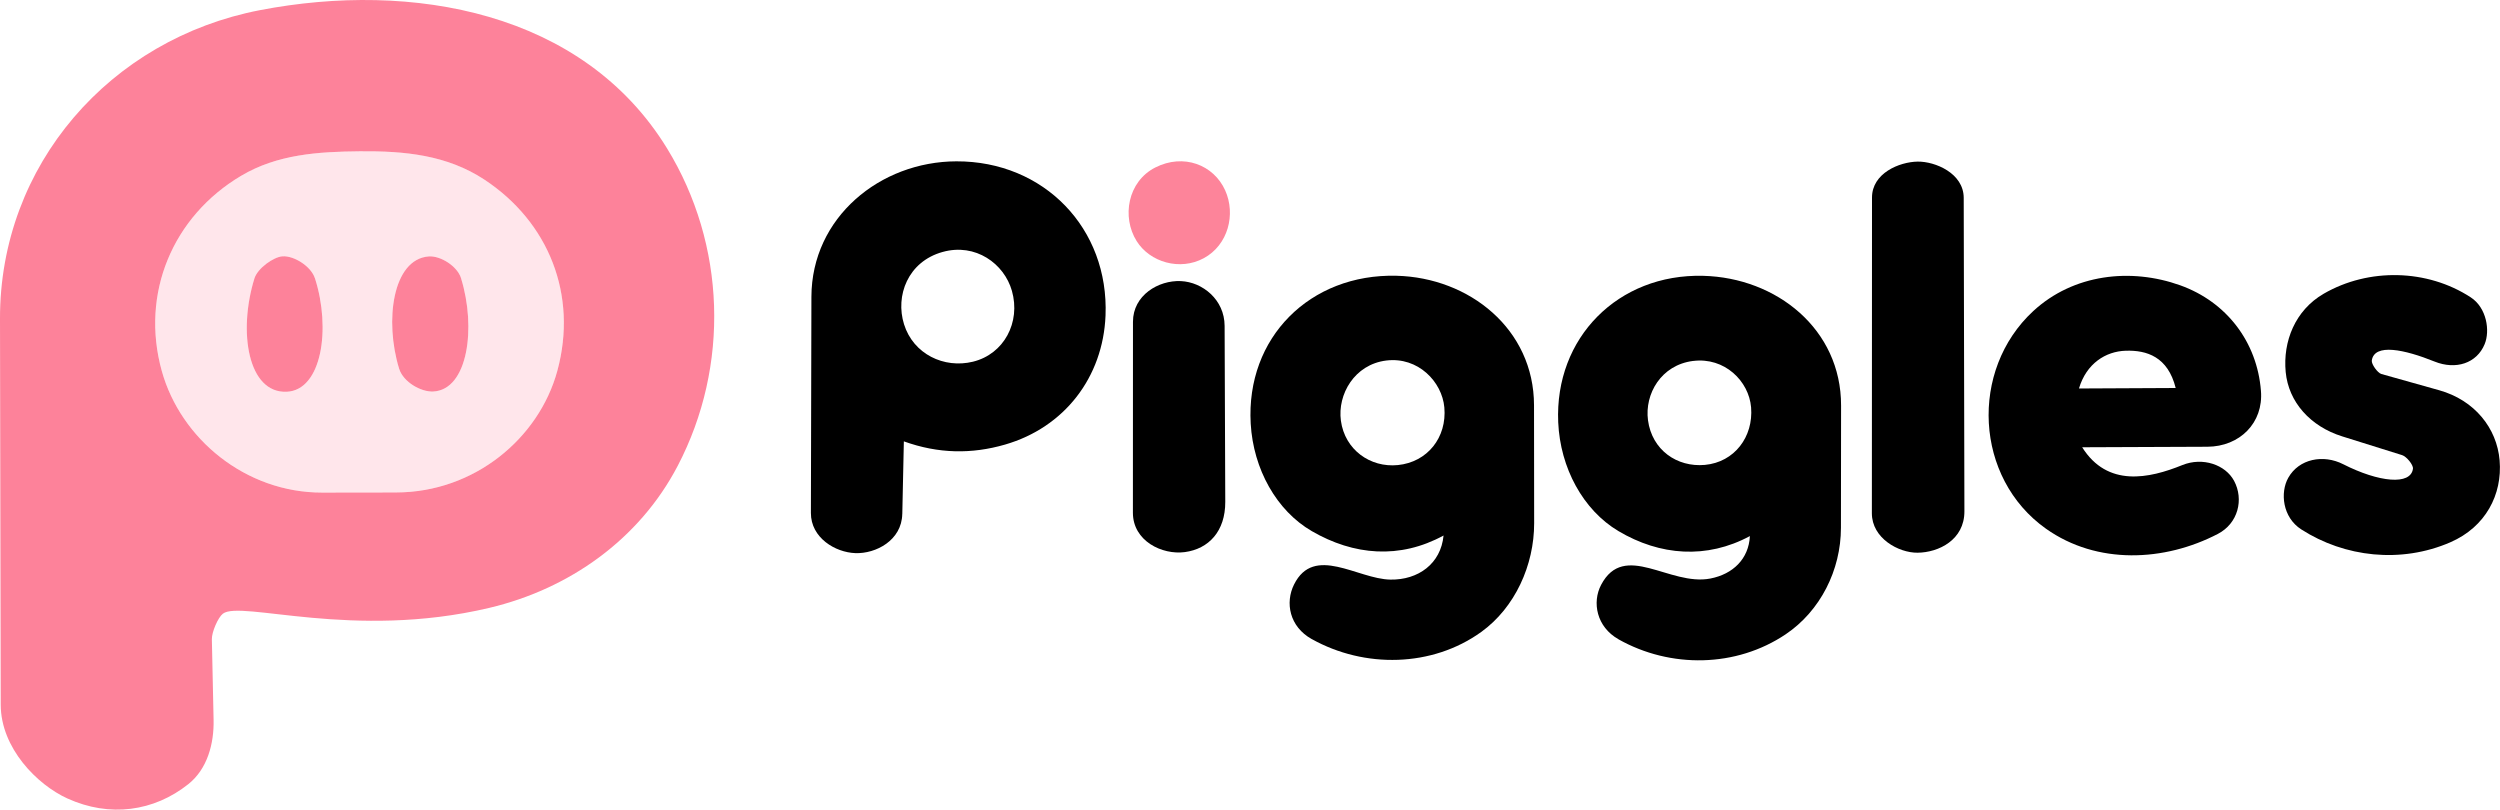
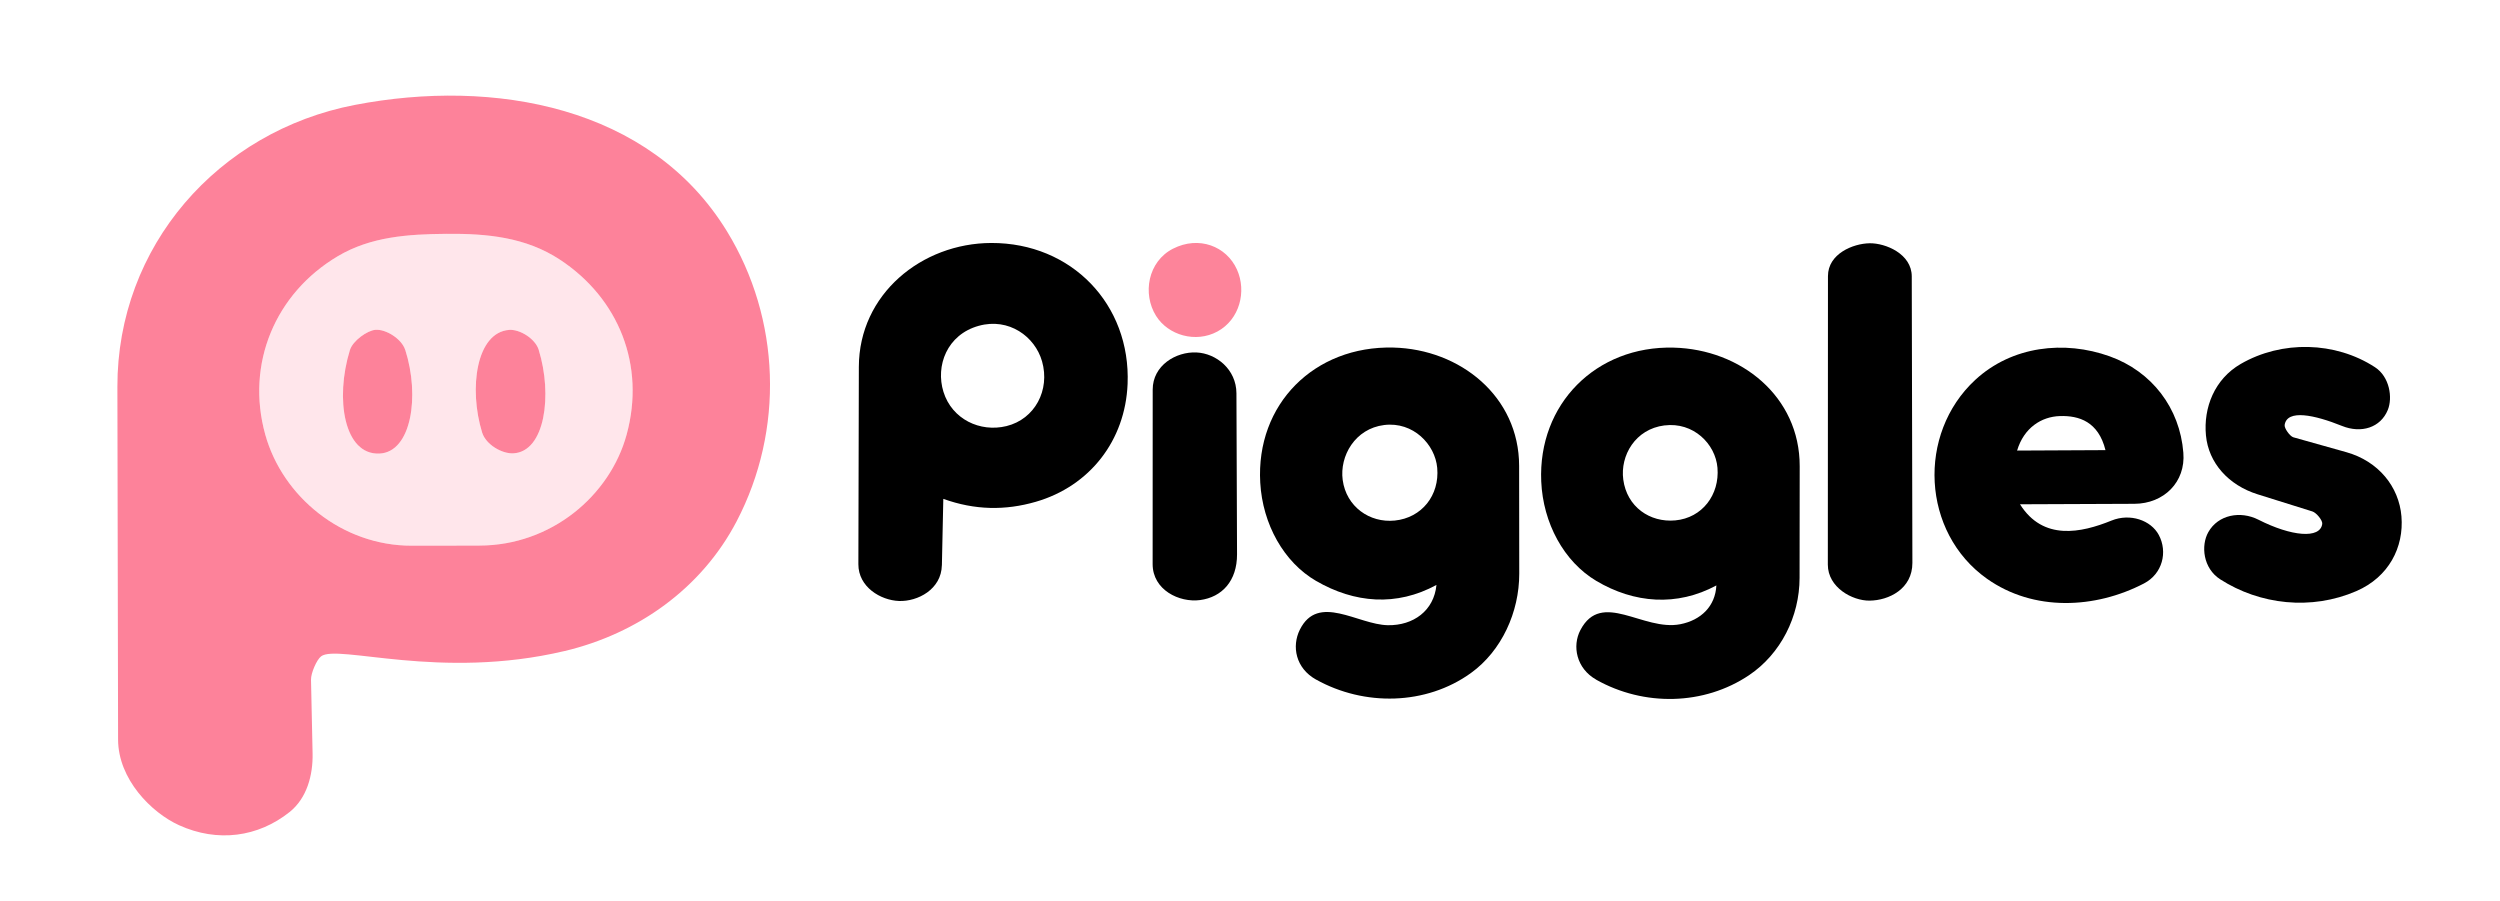
- <svg xmlns="http://www.w3.org/2000/svg" id="a" viewBox="0 0 724.29 234.55">
+ <svg xmlns="http://www.w3.org/2000/svg" id="a" viewBox="0 0 792.66 285.36">
  <defs>
    <clipPath id="c">
-       <rect width="724.29" height="234.55" style="fill:none;" />
+       <rect x="37.23" y="30.31" width="724.29" height="234.55" style="fill:none;" />
    </clipPath>
    <clipPath id="d">
-       <rect width="724.29" height="234.55" style="fill:none;" />
+       <rect x="37.23" y="30.31" width="724.29" height="234.55" style="fill:none;" />
    </clipPath>
    <clipPath id="e">
-       <rect width="724.29" height="234.55" style="fill:none;" />
+       <rect x="37.23" y="30.31" width="724.29" height="234.55" style="fill:none;" />
    </clipPath>
    <clipPath id="f">
-       <rect x="44.96" y="43.82" width="118.4" height="98.89" style="fill:none;" />
+       <rect x="82.19" y="74.13" width="118.4" height="98.89" style="fill:none;" />
    </clipPath>
  </defs>
  <g id="b">
    <g style="clip-path:url(#c);">
      <g style="clip-path:url(#d);">
        <g style="clip-path:url(#e);">
-           <path d="M380.06,185.17c-6.52-3.63-7.77-10.57-5.16-15.82,5.79-11.65,18.39-1.59,27.91-1.43,8.06.14,14.63-4.59,15.41-12.77-12.67,6.9-25.98,5.8-38.2-1.29-10.17-5.91-16.92-17.94-17.67-31.12-1.43-24.96,17.2-43.46,42.2-42.85,21.17.52,39.85,15.49,39.88,37.5l.04,34.2c.01,12.11-5.53,24.44-15.35,31.51-14.2,10.22-33.77,10.59-49.06,2.06M401.62,104.45c-9.21,1.14-14.17,9.81-13.14,17.44,1.14,8.42,8.51,13.65,16.5,12.85,8.57-.86,14.24-8,13.47-16.7-.66-7.43-7.6-14.73-16.83-13.59" />
-           <path d="M468.88,185.19c-6.33-3.57-7.68-10.69-5.01-15.75,6.72-12.75,19.86.46,31.65-1.83,6.53-1.27,11.12-5.67,11.45-12.3-12.5,6.74-26.06,5.7-38.09-1.45-10.25-6.1-16.87-18.33-17.44-31.52-1.07-24.51,17.37-43.05,41.98-42.43,21.26.53,40,15.45,39.97,37.58l-.04,35.43c-.01,12.25-5.97,24.09-16.02,30.85-14.3,9.61-33.31,9.96-48.44,1.44M490.51,104.57c-9.28,1.17-14.07,9.58-13.06,17.18,1.15,8.63,8.41,13.67,16.48,12.94,8.58-.79,14.09-8.15,13.39-16.67-.63-7.62-7.69-14.6-16.81-13.44" />
-           <path d="M261.4,148.93c-.16,7.64-7.67,11.53-13.58,11.32-5.84-.21-12.91-4.44-12.89-11.65l.15-62.59c.05-23.04,19.93-39.21,42-39.27,25.42-.07,44.24,19.46,43.21,44.7-.73,17.89-11.94,32.39-29.11,37.36-9.64,2.79-19.27,2.69-29.32-.93l-.45,21.07ZM273.11,72.99c-10.11,2.8-13.77,12.71-11.2,20.95,2.7,8.66,11.6,12.9,19.97,10.85,9.02-2.21,13.87-11.43,11.29-20.52-2.24-7.89-10.54-13.92-20.05-11.28" />
-           <path d="M603.24,129.58c7.32,11.66,19.39,9.07,29.02,5.16,5.89-2.39,12.49-.11,14.99,4.57,2.87,5.39,1.18,12.31-4.7,15.37-15.47,8.05-34.97,8.99-49.78-1.49-20.74-14.68-22.22-45.95-3.71-63.06,11.62-10.74,28.24-12.62,42.62-7.46,13.38,4.81,22.24,16.38,23.35,30.55.78,9.32-6.19,16.17-15.52,16.21l-36.26.15ZM630.33,112.41c-2.26-9.06-8.39-10.99-14.46-10.8-5.84.18-11.41,3.71-13.56,10.94l28.02-.14Z" />
-           <path d="M709.93,157.1c-14.33,6.22-30.65,4.35-43.21-3.72-5.46-3.51-6.17-10.7-3.77-14.96,3.1-5.51,10.15-6.86,15.91-3.93,10.39,5.28,19.58,6.16,20.21,1.31.15-1.12-1.88-3.55-3.13-3.94l-17.35-5.43c-9.28-2.9-15.57-9.98-16.39-18.66-.84-8.81,2.71-17.86,11.01-22.67,13.02-7.54,29.99-7.17,42.58,1.03,4.67,3.04,5.65,9.7,4.06,13.56-2.29,5.59-8.38,7.53-14.51,5.06-8.75-3.52-17.43-5.36-18.19-.32-.16,1.06,1.68,3.61,2.76,3.92l16.8,4.72c10.17,2.86,16.68,10.92,17.47,20.32.83,9.87-4.05,19.28-14.26,23.71" />
-           <path d="M569.12,148.14c.02,8.27-7.46,11.94-13.6,11.99-5.47.04-13.21-4.19-13.21-11.42l.04-91.48c0-7.06,7.93-10.33,13.23-10.41,5.05-.07,13.32,3.37,13.34,10.49l.2,90.82Z" />
-           <path d="M354.98,145.4c.03,8.52-4.79,13.62-11.71,14.55-6.6.88-15.05-3.22-15.05-11.4l.02-55.34c0-7.66,7.39-12.07,13.88-11.77,6.28.29,12.64,5.37,12.67,12.96l.19,51.01Z" />
-           <path d="M334.7,48.53c8.18-4.16,16.91-.79,20.25,6.61,3.14,6.96.85,15.85-6.19,19.66-6.91,3.74-15.62,1.18-19.46-4.96-4.36-6.97-2.61-17.24,5.41-21.32" style="fill:#fd849a;" />
-           <path d="M141.76,176.11c-39.49,9.36-71.99-2.28-77.18,1.68-1.42,1.09-3.24,5.33-3.2,7.4l.5,23.37c.15,6.85-1.78,14.21-7.31,18.61-9.98,7.95-22.8,9.72-35.04,4.16-8.78-3.99-19.29-14.6-19.32-27.15L0,92.37C-.09,47.76,31.92,11.29,75.32,2.94c44.06-8.48,93.61.36,117.95,40.07,17.03,27.79,18.22,62.98,3.06,91.98-11.14,21.3-31.38,35.62-54.57,41.12M114.79,142.67c22.65-.03,41.37-15.71,46.68-35.24,5.97-21.96-2.5-43.11-21.13-55.39-10.84-7.14-23.1-8.33-36.06-8.21-12.13.11-23.95.88-34.42,7.1-19.81,11.76-29.23,34.09-22.99,56.54,5.46,19.66,24.3,35.27,46.44,35.24l21.48-.03Z" style="fill:#fd829a;" />
+           <path d="M417.29,215.48c-6.52-3.63-7.77-10.57-5.16-15.82,5.79-11.65,18.39-1.59,27.91-1.43,8.06.14,14.63-4.59,15.41-12.77-12.67,6.9-25.98,5.8-38.2-1.29-10.17-5.91-16.92-17.94-17.67-31.12-1.43-24.96,17.2-43.46,42.2-42.85,21.17.52,39.85,15.49,39.88,37.5l.04,34.2c.01,12.11-5.53,24.44-15.35,31.51-14.2,10.22-33.77,10.59-49.06,2.06M438.86,134.76c-9.21,1.14-14.17,9.81-13.14,17.44,1.14,8.42,8.51,13.65,16.5,12.85,8.57-.86,14.24-8,13.47-16.7-.66-7.43-7.6-14.73-16.83-13.59" />
+           <path d="M506.11,215.5c-6.33-3.57-7.68-10.69-5.01-15.75,6.72-12.75,19.86.46,31.65-1.83,6.53-1.27,11.12-5.67,11.45-12.3-12.5,6.74-26.06,5.7-38.09-1.45-10.25-6.1-16.87-18.33-17.44-31.52-1.07-24.51,17.37-43.05,41.98-42.43,21.26.53,40,15.45,39.97,37.58l-.04,35.43c-.01,12.25-5.97,24.09-16.02,30.85-14.3,9.61-33.31,9.96-48.44,1.44M527.74,134.88c-9.28,1.17-14.07,9.58-13.06,17.18,1.15,8.63,8.41,13.67,16.48,12.94,8.58-.79,14.09-8.15,13.39-16.67-.63-7.62-7.69-14.6-16.81-13.44" />
+           <path d="M298.63,179.23c-.16,7.64-7.67,11.53-13.58,11.32-5.84-.21-12.91-4.44-12.89-11.65l.15-62.59c.05-23.04,19.93-39.21,42-39.27,25.42-.07,44.24,19.46,43.21,44.7-.73,17.89-11.94,32.39-29.11,37.36-9.64,2.79-19.27,2.69-29.32-.93l-.45,21.07ZM310.34,103.3c-10.11,2.8-13.77,12.71-11.2,20.95,2.7,8.66,11.6,12.9,19.97,10.85,9.02-2.21,13.87-11.43,11.29-20.52-2.24-7.89-10.54-13.92-20.05-11.28" />
+           <path d="M640.47,159.89c7.32,11.66,19.39,9.07,29.02,5.16,5.89-2.39,12.49-.11,14.99,4.57,2.87,5.39,1.18,12.31-4.7,15.37-15.47,8.05-34.97,8.99-49.78-1.49-20.74-14.68-22.22-45.95-3.71-63.06,11.62-10.74,28.24-12.62,42.62-7.46,13.38,4.81,22.24,16.38,23.35,30.55.78,9.32-6.19,16.17-15.52,16.21l-36.26.15ZM667.57,142.72c-2.26-9.06-8.39-10.99-14.46-10.8-5.84.18-11.41,3.71-13.56,10.94l28.02-.14Z" />
+           <path d="M747.16,187.4c-14.33,6.22-30.65,4.35-43.21-3.72-5.46-3.51-6.17-10.7-3.77-14.96,3.1-5.51,10.15-6.86,15.91-3.93,10.39,5.28,19.58,6.16,20.21,1.31.15-1.12-1.88-3.55-3.13-3.94l-17.35-5.43c-9.28-2.9-15.57-9.98-16.39-18.66-.84-8.81,2.71-17.86,11.01-22.67,13.02-7.54,29.99-7.17,42.58,1.03,4.67,3.04,5.65,9.7,4.06,13.56-2.29,5.59-8.38,7.53-14.51,5.06-8.75-3.52-17.43-5.36-18.19-.32-.16,1.06,1.68,3.61,2.76,3.92l16.8,4.72c10.17,2.86,16.68,10.92,17.47,20.32.83,9.87-4.05,19.28-14.26,23.71" />
+           <path d="M606.35,178.45c.02,8.27-7.46,11.94-13.6,11.99-5.47.04-13.21-4.19-13.21-11.42l.04-91.48c0-7.06,7.93-10.33,13.23-10.41,5.05-.07,13.32,3.37,13.34,10.49l.2,90.82Z" />
+           <path d="M392.22,175.71c.03,8.52-4.79,13.62-11.71,14.55-6.6.88-15.05-3.22-15.05-11.4l.02-55.34c0-7.66,7.39-12.07,13.88-11.77,6.28.29,12.64,5.37,12.67,12.96l.19,51.01Z" />
+           <path d="M371.94,78.84c8.18-4.16,16.91-.79,20.25,6.61,3.14,6.96.85,15.85-6.19,19.66-6.91,3.74-15.62,1.18-19.46-4.96-4.36-6.97-2.61-17.24,5.41-21.32" style="fill:#fd849a;" />
+           <path d="M178.99,206.42c-39.49,9.36-71.99-2.28-77.18,1.68-1.42,1.09-3.24,5.33-3.2,7.4l.5,23.37c.15,6.85-1.78,14.21-7.31,18.61-9.98,7.95-22.8,9.72-35.04,4.16-8.78-3.99-19.29-14.6-19.32-27.15l-.22-111.8c-.09-44.61,31.92-81.08,75.32-89.43,44.06-8.48,93.61.36,117.95,40.07,17.03,27.79,18.22,62.98,3.06,91.98-11.14,21.3-31.38,35.62-54.57,41.12M152.02,172.98c22.65-.03,41.37-15.71,46.68-35.24,5.97-21.96-2.5-43.11-21.13-55.39-10.84-7.14-23.1-8.33-36.06-8.21-12.13.11-23.95.88-34.42,7.1-19.81,11.76-29.23,34.09-22.99,56.54,5.46,19.66,24.3,35.27,46.44,35.24l21.48-.03Z" style="fill:#fd829a;" />
          <g style="opacity:.2;">
            <g style="clip-path:url(#f);">
-               <path d="M114.79,142.67l-21.48.03c-22.14.03-40.98-15.58-46.44-35.24-6.23-22.45,3.18-44.78,23-56.54,10.48-6.22,22.29-6.99,34.42-7.1,12.96-.12,25.22,1.07,36.06,8.21,18.63,12.28,27.1,33.43,21.13,55.39-5.31,19.53-24.03,35.21-46.68,35.24M91.25,80.63c-1.13-3.53-6.15-6.61-9.41-6.37-2.6.19-7.21,3.45-8.13,6.44-4.79,15.55-1.81,33.29,9.36,32.8,10.17-.44,12.86-18.3,8.18-32.87M133.58,80.65c-1.12-3.62-6.07-6.6-9.37-6.35-10.46.78-12.86,18.58-8.59,32.52,1.2,3.9,6.36,6.79,9.86,6.62,10.14-.49,12.49-18.58,8.09-32.78" style="fill:#fd829a;" />
+               <path d="M152.02,172.98l-21.48.03c-22.14.03-40.98-15.58-46.44-35.24-6.23-22.45,3.18-44.78,23-56.54,10.48-6.22,22.29-6.99,34.42-7.1,12.96-.12,25.22,1.07,36.06,8.21,18.63,12.28,27.1,33.43,21.13,55.39-5.31,19.53-24.03,35.21-46.68,35.24M128.48,110.93c-1.13-3.53-6.15-6.61-9.41-6.37-2.6.19-7.21,3.45-8.13,6.44-4.79,15.55-1.81,33.29,9.36,32.8,10.17-.44,12.86-18.3,8.18-32.87M170.81,110.96c-1.12-3.62-6.07-6.6-9.37-6.35-10.46.78-12.86,18.58-8.59,32.52,1.2,3.9,6.36,6.79,9.86,6.62,10.14-.49,12.49-18.58,8.09-32.78" style="fill:#fd829a;" />
            </g>
          </g>
-           <path d="M133.58,80.65c4.4,14.2,2.04,32.3-8.09,32.78-3.5.17-8.66-2.72-9.86-6.62-4.28-13.94-1.87-31.74,8.59-32.52,3.29-.25,8.25,2.73,9.37,6.35" style="fill:#fd829a;" />
-           <path d="M91.25,80.63c4.67,14.57,1.99,32.43-8.19,32.87-11.17.48-14.15-17.25-9.36-32.8.92-2.99,5.54-6.25,8.13-6.44,3.27-.24,8.28,2.84,9.41,6.37" style="fill:#fd829a;" />
+           <path d="M170.81,110.96c4.4,14.2,2.04,32.3-8.09,32.78-3.5.17-8.66-2.72-9.86-6.62-4.28-13.94-1.87-31.74,8.59-32.52,3.29-.25,8.25,2.73,9.37,6.35" style="fill:#fd829a;" />
+           <path d="M128.49,110.94c4.67,14.57,1.99,32.43-8.19,32.87-11.17.48-14.15-17.25-9.36-32.8.92-2.99,5.54-6.25,8.13-6.44,3.27-.24,8.28,2.84,9.41,6.37" style="fill:#fd829a;" />
        </g>
      </g>
    </g>
  </g>
-   <rect x="-37.23" y="-30.31" width="792.66" height="285.36" style="fill:none;" />
+   <rect width="792.66" height="285.36" style="fill:none;" />
</svg>
